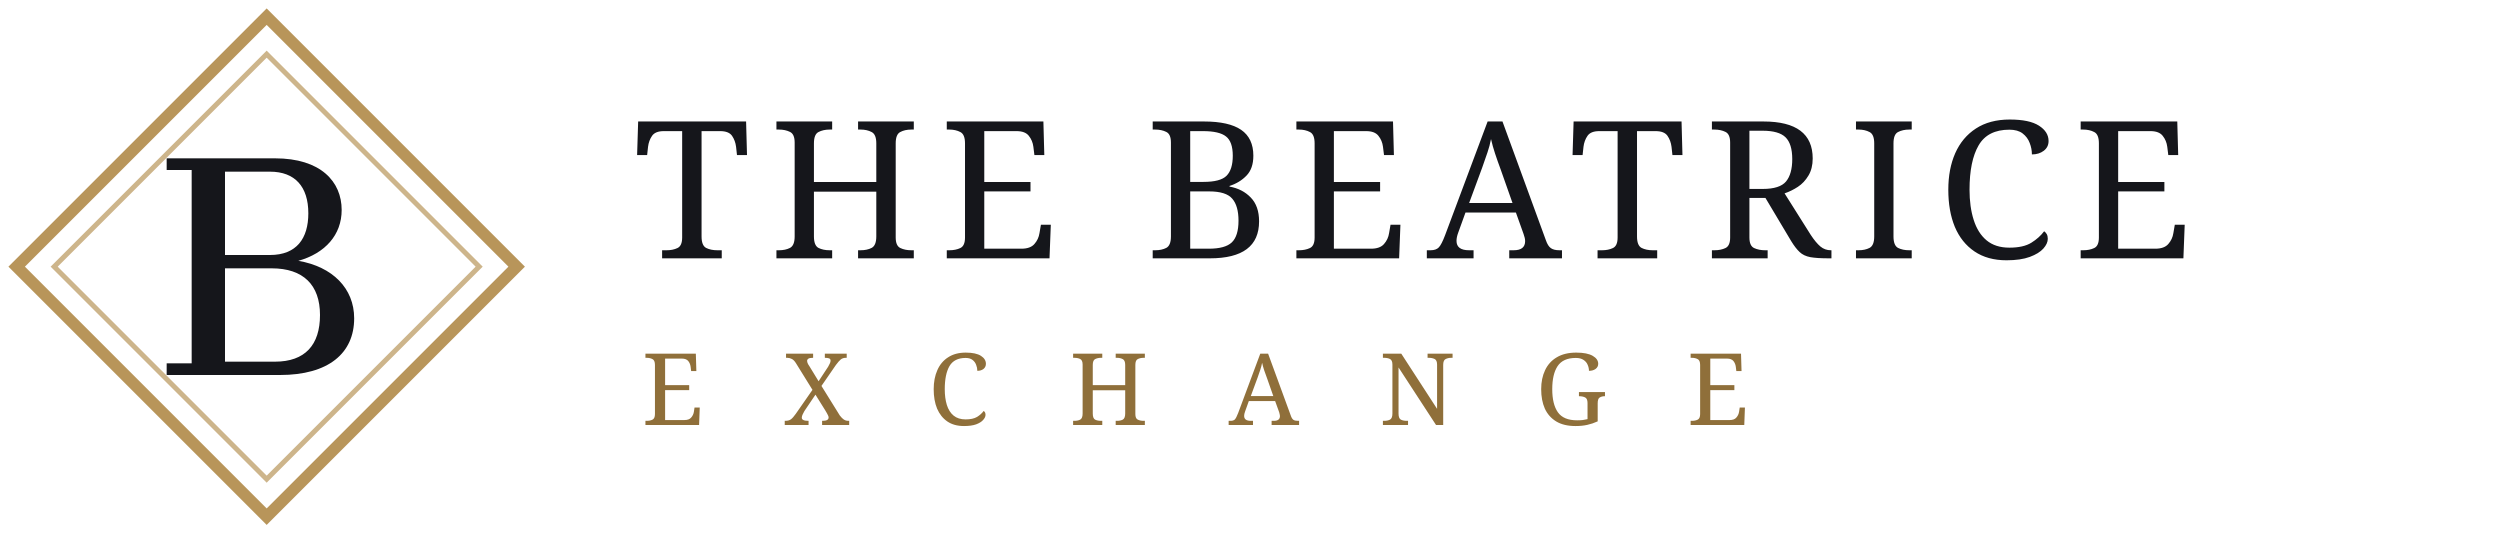
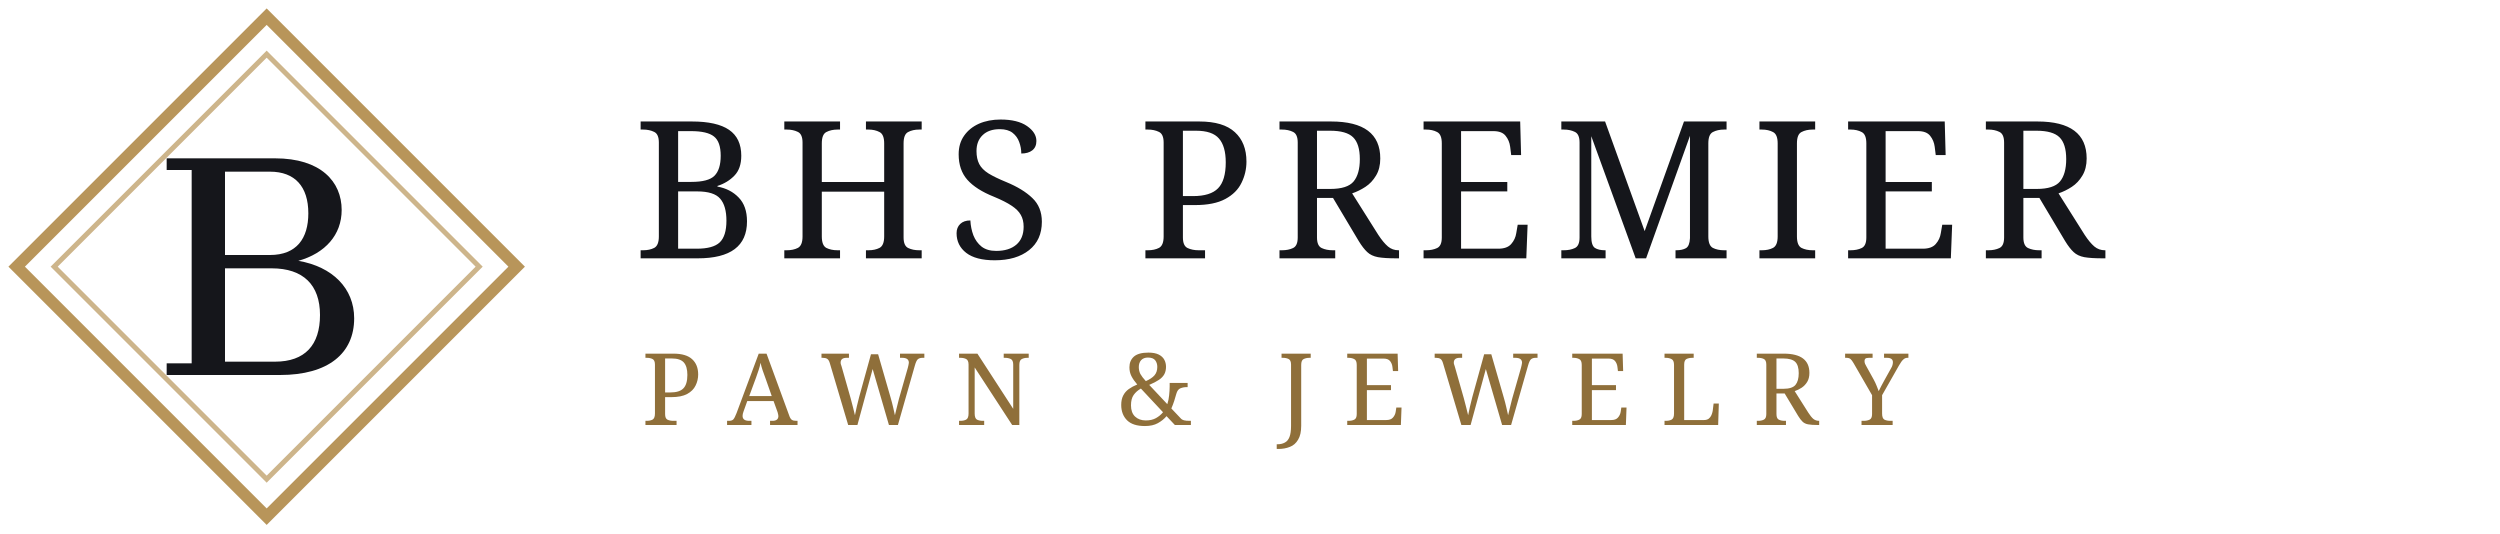
- <svg xmlns="http://www.w3.org/2000/svg" viewBox="0 0 300 64" role="img" aria-label="The Beatrice Exchange">
+ <svg xmlns="http://www.w3.org/2000/svg" viewBox="0 0 300 64" role="img" aria-label="BHS Premier Pawn and Jewelry">
  <path d="M32 2 62 32 32 62 2 32Z" fill="none" stroke="#b8955a" stroke-width="1.4" />
  <path d="M32 6.5 57.5 32 32 57.5 6.5 32Z" fill="none" stroke="#b8955a" stroke-width="0.6" opacity="0.7" />
  <path d="M20 19H33C38.5 19 41 21.8 41 25.2C41 28.2 39 30.4 35.8 31.3C39.9 32 42.5 34.6 42.5 38.2C42.5 42.4 39.4 45 33.6 45H20V43.6H23V20.4H20ZM27 20.6V30.6H32.4C35.6 30.6 37 28.6 37 25.6C37 22.4 35.4 20.6 32.4 20.6ZM27 32.2V43.4H33C36.6 43.4 38.4 41.4 38.4 37.8C38.4 34.2 36.4 32.2 32.6 32.2Z" fill="#15161b" fill-rule="evenodd" />
-   <text x="76" y="31" font-family="'Cormorant Garamond', 'Didot', 'Bodoni 72', Georgia, serif" font-size="23" font-weight="500" letter-spacing="2.2" fill="#15161b">THE BEATRICE</text>
-   <text x="77" y="51" font-family="'Cormorant Garamond', 'Didot', 'Bodoni 72', Georgia, serif" font-size="12" font-weight="500" letter-spacing="9.6" fill="#8f6f3a">EXCHANGE</text>
+   <text x="76" y="31" font-family="'Cormorant Garamond', 'Didot', 'Bodoni 72', Georgia, serif" font-size="23" font-weight="500" letter-spacing="2.2" fill="#15161b">BHS PREMIER</text>
+   <text x="77" y="51" font-family="'Cormorant Garamond', 'Didot', 'Bodoni 72', Georgia, serif" font-size="12" font-weight="500" letter-spacing="3.6" fill="#8f6f3a">PAWN &amp; JEWELRY</text>
</svg>
